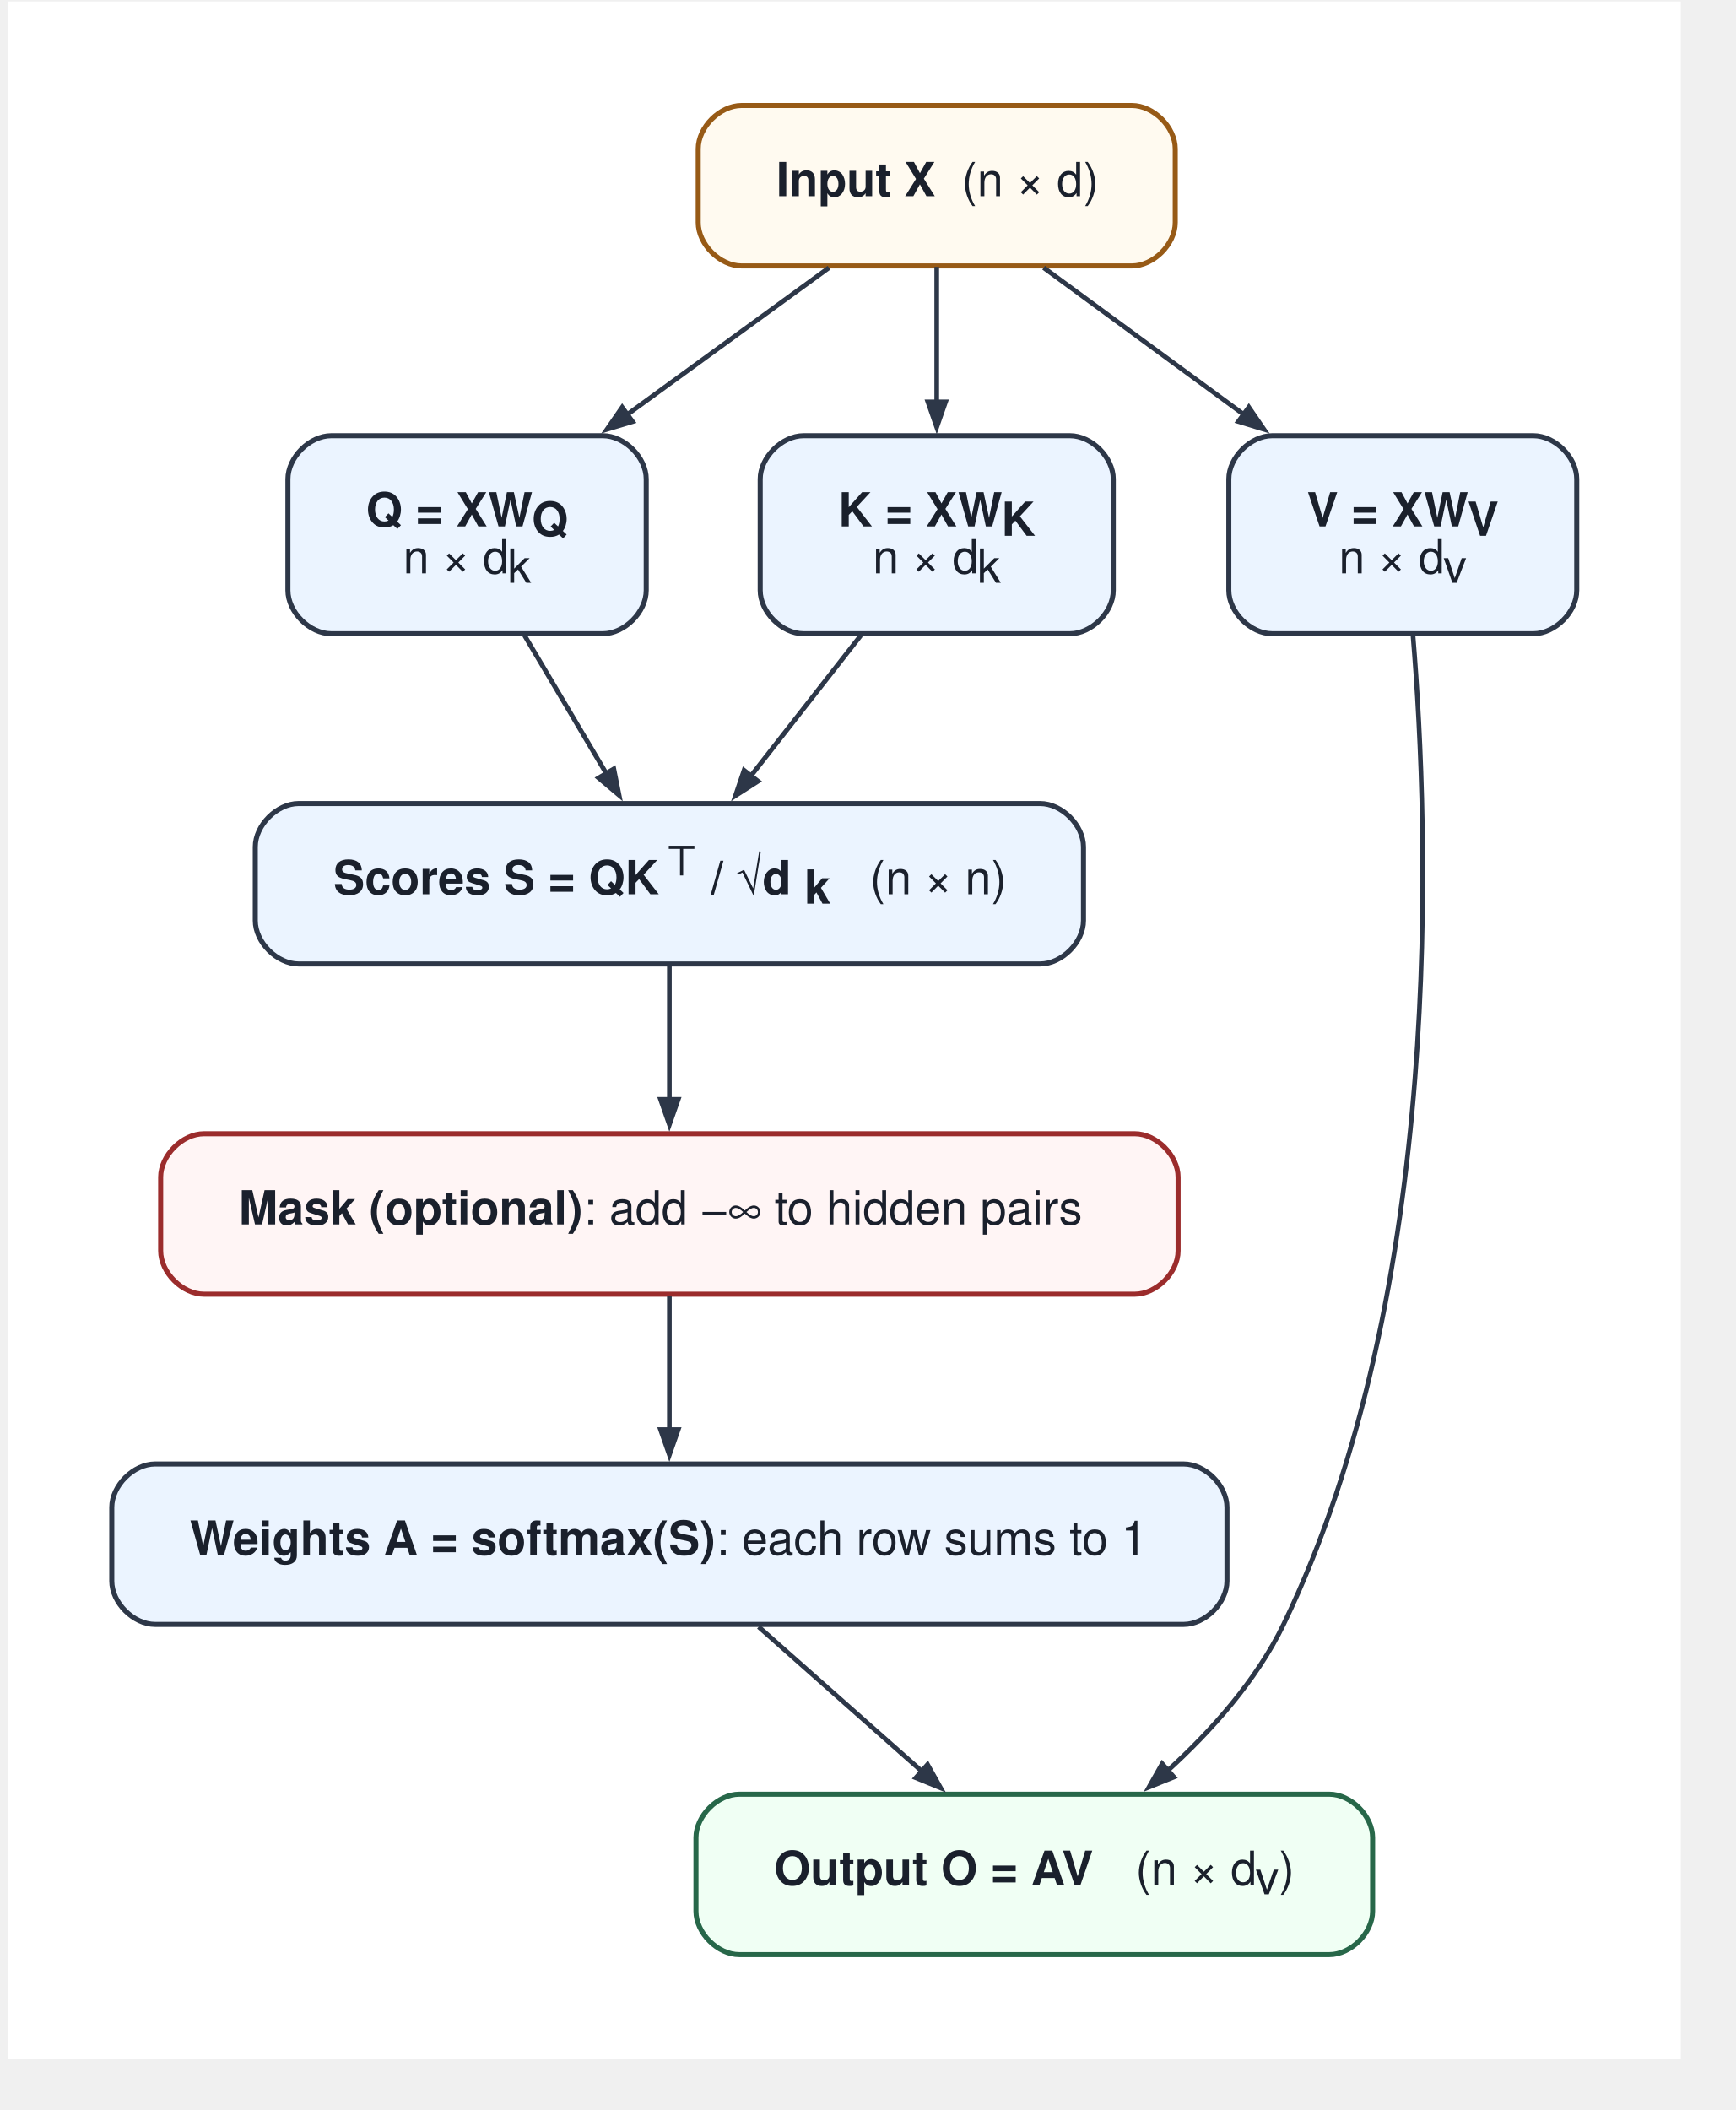
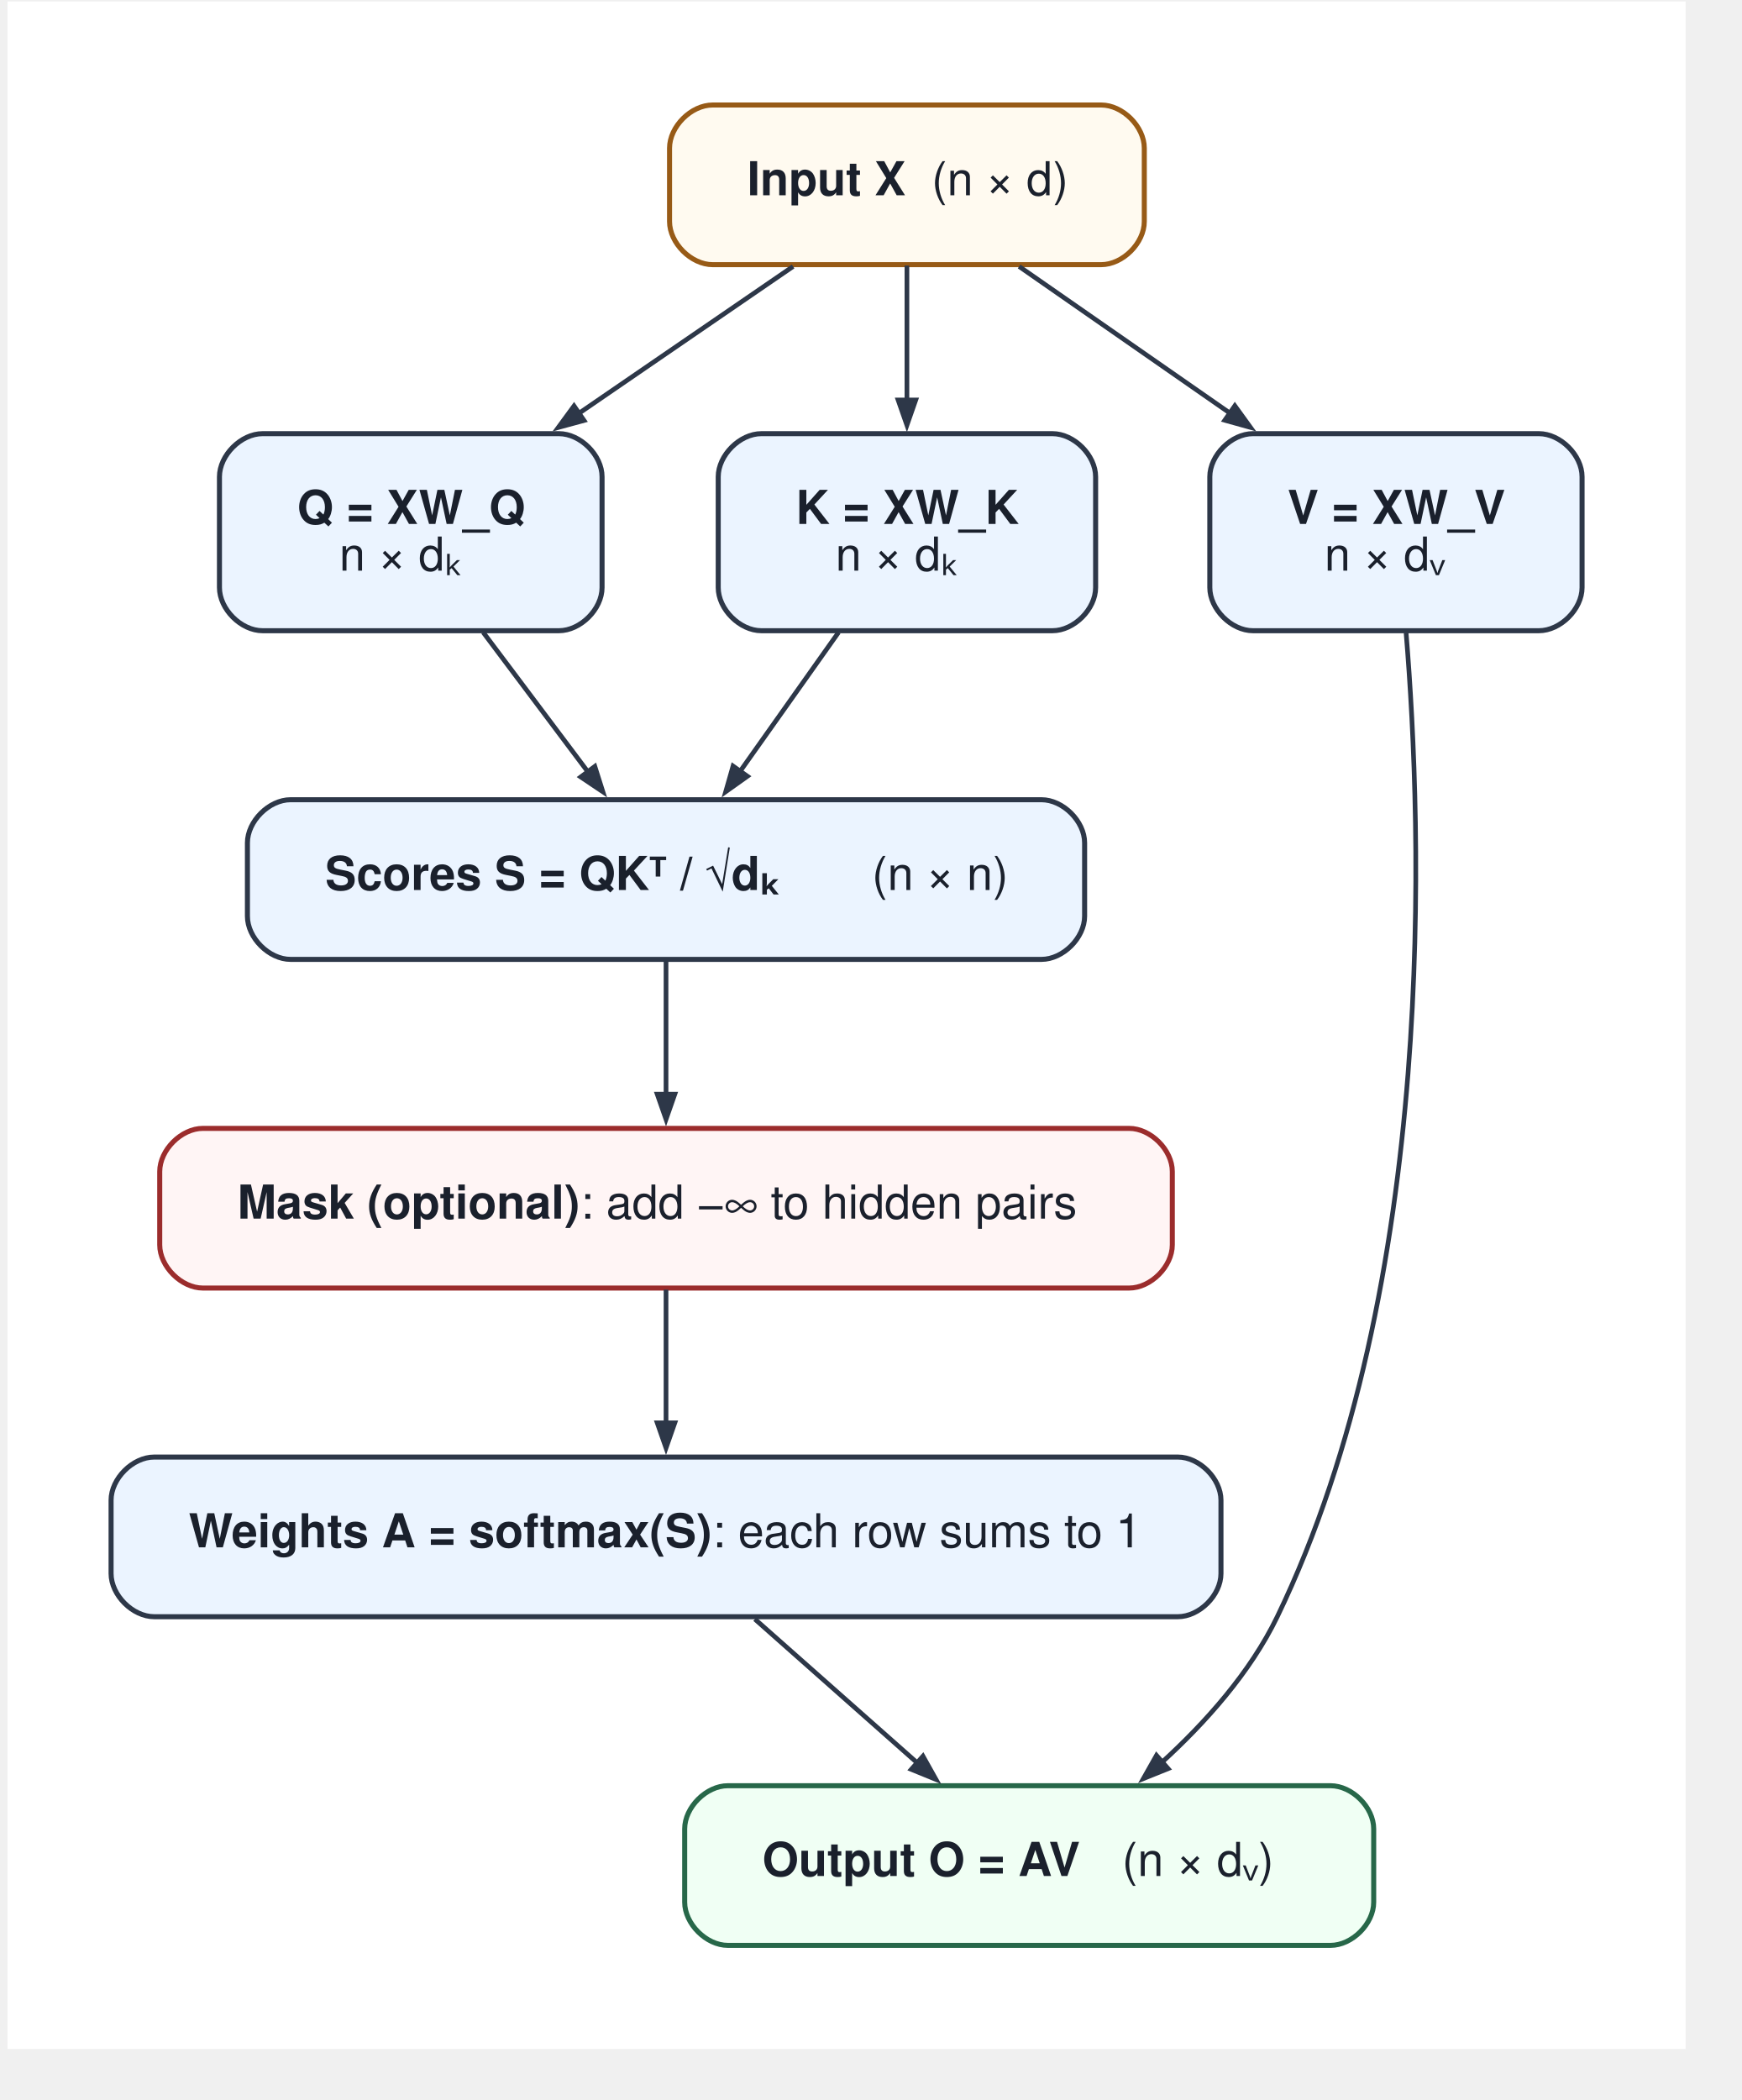
- <svg xmlns="http://www.w3.org/2000/svg" width="492" height="598" viewBox="14.00 14.00 477.00 584.00">
+ <svg xmlns="http://www.w3.org/2000/svg" width="496" height="598" viewBox="14.00 14.00 481.00 584.00">
  <g id="graph0" class="graph" transform="scale(1 1) rotate(0) translate(43.2 555)">
-     <polygon fill="#ffffff" stroke="none" points="-28.8,28.8 -28.8,-540.6 434.29,-540.6 434.29,28.8 -28.8,28.8" />
+     <polygon fill="#ffffff" stroke="none" points="-28.8,28.8 -28.8,-540.6 437.91,-540.6 437.91,28.8 -28.8,28.8" />
    <g id="node1" class="node">
-       <path fill="#fffaf0" stroke="#975a16" stroke-width="1.4" d="M282.36,-511.8C282.36,-511.8 174.32,-511.8 174.32,-511.8 168.32,-511.8 162.32,-505.8 162.32,-499.8 162.32,-499.8 162.32,-479.4 162.32,-479.4 162.32,-473.4 168.32,-467.4 174.32,-467.4 174.32,-467.4 282.36,-467.4 282.36,-467.4 288.36,-467.4 294.36,-473.4 294.36,-479.4 294.36,-479.4 294.36,-499.8 294.36,-499.8 294.36,-505.8 288.36,-511.8 282.36,-511.8" />
-       <text xml:space="preserve" text-anchor="start" x="183.92" y="-486.7" font-family="Helvetica,sans-Serif" font-weight="bold" font-size="13.00" fill="#1a202c">Input X</text>
-       <text xml:space="preserve" text-anchor="start" x="227.97" y="-486.7" font-family="Helvetica,sans-Serif" font-size="13.00" fill="#1a202c">  (n × d)</text>
+       <path fill="#fffaf0" stroke="#975a16" stroke-width="1.4" d="M275.36,-511.8C275.36,-511.8 167.32,-511.8 167.32,-511.8 161.32,-511.8 155.32,-505.8 155.32,-499.8 155.32,-499.8 155.32,-479.4 155.32,-479.4 155.32,-473.4 161.32,-467.4 167.32,-467.4 167.32,-467.4 275.36,-467.4 275.36,-467.4 281.36,-467.4 287.36,-473.4 287.36,-479.4 287.36,-479.4 287.36,-499.8 287.36,-499.8 287.36,-505.8 281.36,-511.8 275.36,-511.8" />
+       <text xml:space="preserve" text-anchor="start" x="176.92" y="-486.7" font-family="Helvetica,sans-Serif" font-weight="bold" font-size="13.00" fill="#1a202c">Input X</text>
+       <text xml:space="preserve" text-anchor="start" x="220.97" y="-486.7" font-family="Helvetica,sans-Serif" font-size="13.00" fill="#1a202c">  (n × d)</text>
    </g>
    <g id="node2" class="node">
-       <path fill="#ebf4ff" stroke="#2d3748" stroke-width="1.4" d="M135.93,-420.4C135.93,-420.4 60.75,-420.4 60.75,-420.4 54.75,-420.4 48.75,-414.4 48.75,-408.4 48.75,-408.4 48.75,-377.6 48.75,-377.6 48.75,-371.6 54.75,-365.6 60.75,-365.6 60.75,-365.6 135.93,-365.6 135.93,-365.6 141.93,-365.6 147.93,-371.6 147.93,-377.6 147.93,-377.6 147.93,-408.4 147.93,-408.4 147.93,-414.4 141.93,-420.4 135.93,-420.4" />
-       <text xml:space="preserve" text-anchor="start" x="70.35" y="-395.3" font-family="Helvetica,sans-Serif" font-weight="bold" font-size="13.00" fill="#1a202c">Q = XW</text>
-       <text xml:space="preserve" text-anchor="start" x="116.22" y="-395.3" font-family="Helvetica,sans-Serif" font-weight="bold" baseline-shift="sub" font-size="13.00" fill="#1a202c">Q</text>
-       <text xml:space="preserve" text-anchor="start" x="80.64" y="-382.3" font-family="Helvetica,sans-Serif" font-size="13.00" fill="#1a202c">n × d</text>
-       <text xml:space="preserve" text-anchor="start" x="109.55" y="-382.3" font-family="Helvetica,sans-Serif" baseline-shift="sub" font-size="13.00" fill="#1a202c">k</text>
+       <path fill="#ebf4ff" stroke="#2d3748" stroke-width="1.4" d="M124.55,-420.4C124.55,-420.4 42.14,-420.4 42.14,-420.4 36.14,-420.4 30.14,-414.4 30.14,-408.4 30.14,-408.4 30.14,-377.6 30.14,-377.6 30.14,-371.6 36.14,-365.6 42.14,-365.6 42.14,-365.6 124.55,-365.6 124.55,-365.6 130.55,-365.6 136.55,-371.6 136.55,-377.6 136.55,-377.6 136.55,-408.4 136.55,-408.4 136.55,-414.4 130.55,-420.4 124.55,-420.4" />
+       <text xml:space="preserve" text-anchor="start" x="51.74" y="-395.3" font-family="Helvetica,sans-Serif" font-weight="bold" font-size="13.00" fill="#1a202c">Q = XW_Q</text>
+       <text xml:space="preserve" text-anchor="start" x="63.47" y="-382.3" font-family="Helvetica,sans-Serif" font-size="13.00" fill="#1a202c">n × dₖ</text>
    </g>
    <g id="edge1" class="edge">
-       <path fill="none" stroke="#2d3748" stroke-width="1.3" d="M198.52,-466.9C181.97,-454.86 161.08,-439.65 142.66,-426.25" />
-       <polygon fill="#2d3748" stroke="#2d3748" stroke-width="1.3" points="144.16,-424.31 137.06,-422.17 141.28,-428.27 144.16,-424.31" />
+       <path fill="none" stroke="#2d3748" stroke-width="1.3" d="M189.68,-466.9C172.04,-454.8 149.74,-439.52 130.13,-426.07" />
+       <polygon fill="#2d3748" stroke="#2d3748" stroke-width="1.3" points="131.54,-424.07 124.38,-422.13 128.76,-428.11 131.54,-424.07" />
    </g>
    <g id="node3" class="node">
-       <path fill="#ebf4ff" stroke="#2d3748" stroke-width="1.4" d="M265.21,-420.4C265.21,-420.4 191.48,-420.4 191.48,-420.4 185.48,-420.4 179.48,-414.4 179.48,-408.4 179.48,-408.4 179.48,-377.6 179.48,-377.6 179.48,-371.6 185.48,-365.6 191.48,-365.6 191.48,-365.6 265.21,-365.6 265.21,-365.6 271.21,-365.6 277.21,-371.6 277.21,-377.6 277.21,-377.6 277.21,-408.4 277.21,-408.4 277.21,-414.4 271.21,-420.4 265.21,-420.4" />
-       <text xml:space="preserve" text-anchor="start" x="201.08" y="-395.3" font-family="Helvetica,sans-Serif" font-weight="bold" font-size="13.00" fill="#1a202c">K = XW</text>
-       <text xml:space="preserve" text-anchor="start" x="246.22" y="-395.3" font-family="Helvetica,sans-Serif" font-weight="bold" baseline-shift="sub" font-size="13.00" fill="#1a202c">K</text>
-       <text xml:space="preserve" text-anchor="start" x="210.64" y="-382.3" font-family="Helvetica,sans-Serif" font-size="13.00" fill="#1a202c">n × d</text>
-       <text xml:space="preserve" text-anchor="start" x="239.55" y="-382.3" font-family="Helvetica,sans-Serif" baseline-shift="sub" font-size="13.00" fill="#1a202c">k</text>
+       <path fill="#ebf4ff" stroke="#2d3748" stroke-width="1.4" d="M261.82,-420.4C261.82,-420.4 180.86,-420.4 180.86,-420.4 174.86,-420.4 168.86,-414.4 168.86,-408.4 168.86,-408.4 168.86,-377.6 168.86,-377.6 168.86,-371.6 174.86,-365.6 180.86,-365.6 180.86,-365.6 261.82,-365.6 261.82,-365.6 267.82,-365.6 273.82,-371.6 273.82,-377.6 273.82,-377.6 273.82,-408.4 273.82,-408.4 273.82,-414.4 267.82,-420.4 261.82,-420.4" />
+       <text xml:space="preserve" text-anchor="start" x="190.46" y="-395.3" font-family="Helvetica,sans-Serif" font-weight="bold" font-size="13.00" fill="#1a202c">K = XW_K</text>
+       <text xml:space="preserve" text-anchor="start" x="201.47" y="-382.3" font-family="Helvetica,sans-Serif" font-size="13.00" fill="#1a202c">n × dₖ</text>
    </g>
    <g id="edge2" class="edge">
-       <path fill="none" stroke="#2d3748" stroke-width="1.3" d="M228.34,-467.13C228.34,-456.08 228.34,-442.31 228.34,-429.71" />
-       <polygon fill="#2d3748" stroke="#2d3748" stroke-width="1.3" points="230.79,-429.76 228.34,-422.76 225.89,-429.76 230.79,-429.76" />
+       <path fill="none" stroke="#2d3748" stroke-width="1.3" d="M221.34,-467.13C221.34,-456.08 221.34,-442.31 221.34,-429.71" />
+       <polygon fill="#2d3748" stroke="#2d3748" stroke-width="1.3" points="223.79,-429.76 221.34,-422.76 218.89,-429.76 223.79,-429.76" />
    </g>
    <g id="node4" class="node">
-       <path fill="#ebf4ff" stroke="#2d3748" stroke-width="1.4" d="M393.49,-420.4C393.49,-420.4 321.19,-420.4 321.19,-420.4 315.19,-420.4 309.19,-414.4 309.19,-408.4 309.19,-408.4 309.19,-377.6 309.19,-377.6 309.19,-371.6 315.19,-365.6 321.19,-365.6 321.19,-365.6 393.49,-365.6 393.49,-365.6 399.49,-365.6 405.49,-371.6 405.49,-377.6 405.49,-377.6 405.49,-408.4 405.49,-408.4 405.49,-414.4 399.49,-420.4 393.49,-420.4" />
-       <text xml:space="preserve" text-anchor="start" x="330.79" y="-395.3" font-family="Helvetica,sans-Serif" font-weight="bold" font-size="13.00" fill="#1a202c">V = XW</text>
-       <text xml:space="preserve" text-anchor="start" x="375.22" y="-395.3" font-family="Helvetica,sans-Serif" font-weight="bold" baseline-shift="sub" font-size="13.00" fill="#1a202c">V</text>
-       <text xml:space="preserve" text-anchor="start" x="339.64" y="-382.3" font-family="Helvetica,sans-Serif" font-size="13.00" fill="#1a202c">n × d</text>
-       <text xml:space="preserve" text-anchor="start" x="368.55" y="-382.3" font-family="Helvetica,sans-Serif" baseline-shift="sub" font-size="13.00" fill="#1a202c">v</text>
+       <path fill="#ebf4ff" stroke="#2d3748" stroke-width="1.4" d="M397.11,-420.4C397.11,-420.4 317.58,-420.4 317.58,-420.4 311.58,-420.4 305.58,-414.4 305.58,-408.4 305.58,-408.4 305.58,-377.6 305.58,-377.6 305.58,-371.6 311.58,-365.6 317.58,-365.6 317.58,-365.6 397.11,-365.6 397.11,-365.6 403.11,-365.6 409.11,-371.6 409.11,-377.6 409.11,-377.6 409.11,-408.4 409.11,-408.4 409.11,-414.4 403.11,-420.4 397.11,-420.4" />
+       <text xml:space="preserve" text-anchor="start" x="327.18" y="-395.3" font-family="Helvetica,sans-Serif" font-weight="bold" font-size="13.00" fill="#1a202c">V = XW_V</text>
+       <text xml:space="preserve" text-anchor="start" x="337.47" y="-382.3" font-family="Helvetica,sans-Serif" font-size="13.00" fill="#1a202c">n × dᵥ</text>
    </g>
    <g id="edge3" class="edge">
-       <path fill="none" stroke="#2d3748" stroke-width="1.3" d="M257.94,-466.9C274.35,-454.86 295.09,-439.65 313.37,-426.25" />
-       <polygon fill="#2d3748" stroke="#2d3748" stroke-width="1.3" points="314.72,-428.3 318.91,-422.18 311.82,-424.34 314.72,-428.3" />
+       <path fill="none" stroke="#2d3748" stroke-width="1.3" d="M252.54,-466.9C269.93,-454.8 291.9,-439.52 311.24,-426.07" />
+       <polygon fill="#2d3748" stroke="#2d3748" stroke-width="1.3" points="312.54,-428.15 316.89,-422.14 309.74,-424.13 312.54,-428.15" />
    </g>
    <g id="node5" class="node">
-       <path fill="#ebf4ff" stroke="#2d3748" stroke-width="1.4" d="M256.96,-318.6C256.96,-318.6 51.72,-318.6 51.72,-318.6 45.72,-318.6 39.72,-312.6 39.72,-306.6 39.72,-306.6 39.72,-286.2 39.72,-286.2 39.72,-280.2 45.72,-274.2 51.72,-274.2 51.72,-274.2 256.96,-274.2 256.96,-274.2 262.96,-274.2 268.96,-280.2 268.96,-286.2 268.96,-286.2 268.96,-306.6 268.96,-306.6 268.96,-312.6 262.96,-318.6 256.96,-318.6" />
-       <text xml:space="preserve" text-anchor="start" x="61.32" y="-293.5" font-family="Helvetica,sans-Serif" font-weight="bold" font-size="13.00" fill="#1a202c">Scores S = QK</text>
-       <text xml:space="preserve" text-anchor="start" x="151.28" y="-293.5" font-family="Helvetica,sans-Serif" font-weight="bold" baseline-shift="super" font-size="13.00" fill="#1a202c">⊤</text>
-       <text xml:space="preserve" text-anchor="start" x="162.12" y="-293.5" font-family="Helvetica,sans-Serif" font-weight="bold" font-size="13.00" fill="#1a202c"> / √d</text>
-       <text xml:space="preserve" text-anchor="start" x="191.73" y="-293.5" font-family="Helvetica,sans-Serif" font-weight="bold" baseline-shift="sub" font-size="13.00" fill="#1a202c">k</text>
-       <text xml:space="preserve" text-anchor="start" x="198.96" y="-293.5" font-family="Helvetica,sans-Serif" font-size="13.00" fill="#1a202c">   (n × n)</text>
+       <path fill="#ebf4ff" stroke="#2d3748" stroke-width="1.4" d="M258.76,-318.6C258.76,-318.6 49.92,-318.6 49.92,-318.6 43.92,-318.6 37.92,-312.6 37.92,-306.6 37.92,-306.6 37.92,-286.2 37.92,-286.2 37.92,-280.2 43.92,-274.2 49.92,-274.2 49.92,-274.2 258.76,-274.2 258.76,-274.2 264.76,-274.2 270.76,-280.2 270.76,-286.2 270.76,-286.2 270.76,-306.6 270.76,-306.6 270.76,-312.6 264.76,-318.6 258.76,-318.6" />
+       <text xml:space="preserve" text-anchor="start" x="59.52" y="-293.5" font-family="Helvetica,sans-Serif" font-weight="bold" font-size="13.00" fill="#1a202c">Scores S = QKᵀ / √dₖ</text>
+       <text xml:space="preserve" text-anchor="start" x="200.76" y="-293.5" font-family="Helvetica,sans-Serif" font-size="13.00" fill="#1a202c">   (n × n)</text>
    </g>
    <g id="edge4" class="edge">
-       <path fill="none" stroke="#2d3748" stroke-width="1.3" d="M114.24,-365.14C121.36,-353.11 129.78,-338.89 137.06,-326.6" />
-       <polygon fill="#2d3748" stroke="#2d3748" stroke-width="1.3" points="138.96,-328.19 140.42,-320.92 134.75,-325.69 138.96,-328.19" />
+       <path fill="none" stroke="#2d3748" stroke-width="1.3" d="M103.5,-365.14C112.61,-353 123.4,-338.62 132.69,-326.25" />
+       <polygon fill="#2d3748" stroke="#2d3748" stroke-width="1.3" points="134.54,-327.87 136.78,-320.8 130.62,-324.93 134.54,-327.87" />
    </g>
    <g id="edge5" class="edge">
-       <path fill="none" stroke="#2d3748" stroke-width="1.3" d="M207.33,-365.14C197.83,-353 186.59,-338.62 176.91,-326.25" />
-       <polygon fill="#2d3748" stroke="#2d3748" stroke-width="1.3" points="178.87,-324.78 172.63,-320.78 175.01,-327.8 178.87,-324.78" />
+       <path fill="none" stroke="#2d3748" stroke-width="1.3" d="M202.32,-365.14C193.72,-353 183.54,-338.62 174.77,-326.25" />
+       <polygon fill="#2d3748" stroke="#2d3748" stroke-width="1.3" points="176.98,-325.13 170.94,-320.83 172.98,-327.96 176.98,-325.13" />
    </g>
    <g id="node8" class="node">
-       <path fill="#f0fff4" stroke="#276749" stroke-width="1.4" d="M336.99,-44.4C336.99,-44.4 173.7,-44.4 173.7,-44.4 167.7,-44.4 161.7,-38.4 161.7,-32.4 161.7,-32.4 161.7,-12 161.7,-12 161.7,-6 167.7,0 173.7,0 173.7,0 336.99,0 336.99,0 342.99,0 348.99,-6 348.99,-12 348.99,-12 348.99,-32.4 348.99,-32.4 348.99,-38.4 342.99,-44.4 336.99,-44.4" />
-       <text xml:space="preserve" text-anchor="start" x="183.3" y="-19.3" font-family="Helvetica,sans-Serif" font-weight="bold" font-size="13.00" fill="#1a202c">Output O = AV</text>
-       <text xml:space="preserve" text-anchor="start" x="272.49" y="-19.3" font-family="Helvetica,sans-Serif" font-size="13.00" fill="#1a202c">   (n × d</text>
-       <text xml:space="preserve" text-anchor="start" x="316.56" y="-19.3" font-family="Helvetica,sans-Serif" baseline-shift="sub" font-size="13.00" fill="#1a202c">v</text>
-       <text xml:space="preserve" text-anchor="start" x="323.06" y="-19.3" font-family="Helvetica,sans-Serif" font-size="13.00" fill="#1a202c">)</text>
+       <path fill="#f0fff4" stroke="#276749" stroke-width="1.4" d="M339.16,-44.4C339.16,-44.4 171.53,-44.4 171.53,-44.4 165.53,-44.4 159.53,-38.4 159.53,-32.4 159.53,-32.4 159.53,-12 159.53,-12 159.53,-6 165.53,0 171.53,0 171.53,0 339.16,0 339.16,0 345.16,0 351.16,-6 351.16,-12 351.16,-12 351.16,-32.4 351.16,-32.4 351.16,-38.4 345.16,-44.4 339.16,-44.4" />
+       <text xml:space="preserve" text-anchor="start" x="181.13" y="-19.3" font-family="Helvetica,sans-Serif" font-weight="bold" font-size="13.00" fill="#1a202c">Output O = AV</text>
+       <text xml:space="preserve" text-anchor="start" x="270.32" y="-19.3" font-family="Helvetica,sans-Serif" font-size="13.00" fill="#1a202c">   (n × dᵥ)</text>
    </g>
    <g id="edge9" class="edge">
      <path fill="none" stroke="#2d3748" stroke-width="1.3" d="M360.17,-365.05C364.7,-310.39 369.01,-183.81 324.34,-91.4 316.85,-75.9 304.35,-61.91 292.02,-50.69" />
      <polygon fill="#2d3748" stroke="#2d3748" stroke-width="1.3" points="293.98,-49.15 287.1,-46.38 290.75,-52.84 293.98,-49.15" />
    </g>
    <g id="node6" class="node">
      <path fill="#fff5f5" stroke="#9b2c2c" stroke-width="1.4" d="M283.15,-227.2C283.15,-227.2 25.53,-227.2 25.53,-227.2 19.53,-227.2 13.53,-221.2 13.53,-215.2 13.53,-215.2 13.53,-194.8 13.53,-194.8 13.53,-188.8 19.53,-182.8 25.53,-182.8 25.53,-182.8 283.15,-182.8 283.15,-182.8 289.15,-182.8 295.15,-188.8 295.15,-194.8 295.15,-194.8 295.15,-215.2 295.15,-215.2 295.15,-221.2 289.15,-227.2 283.15,-227.2" />
      <text xml:space="preserve" text-anchor="start" x="35.13" y="-202.1" font-family="Helvetica,sans-Serif" font-weight="bold" font-size="13.00" fill="#1a202c">Mask (optional)</text>
      <text xml:space="preserve" text-anchor="start" x="130.47" y="-202.1" font-family="Helvetica,sans-Serif" font-size="13.00" fill="#1a202c">: add −∞ to hidden pairs</text>
    </g>
    <g id="edge6" class="edge">
      <path fill="none" stroke="#2d3748" stroke-width="1.3" d="M154.34,-273.76C154.34,-262.64 154.34,-248.9 154.34,-236.71" />
      <polygon fill="#2d3748" stroke="#2d3748" stroke-width="1.3" points="156.79,-236.72 154.34,-229.72 151.89,-236.72 156.79,-236.72" />
    </g>
    <g id="node7" class="node">
      <path fill="#ebf4ff" stroke="#2d3748" stroke-width="1.4" d="M296.68,-135.8C296.68,-135.8 12,-135.8 12,-135.8 6,-135.8 0,-129.8 0,-123.8 0,-123.8 0,-103.4 0,-103.4 0,-97.4 6,-91.4 12,-91.4 12,-91.4 296.68,-91.4 296.68,-91.4 302.68,-91.4 308.68,-97.4 308.68,-103.4 308.68,-103.4 308.68,-123.8 308.68,-123.8 308.68,-129.8 302.68,-135.8 296.68,-135.8" />
      <text xml:space="preserve" text-anchor="start" x="21.6" y="-110.7" font-family="Helvetica,sans-Serif" font-weight="bold" font-size="13.00" fill="#1a202c">Weights A = softmax(S)</text>
      <text xml:space="preserve" text-anchor="start" x="167.15" y="-110.7" font-family="Helvetica,sans-Serif" font-size="13.00" fill="#1a202c">: each row sums to 1</text>
    </g>
    <g id="edge7" class="edge">
      <path fill="none" stroke="#2d3748" stroke-width="1.3" d="M154.34,-182.36C154.34,-171.24 154.34,-157.5 154.34,-145.31" />
      <polygon fill="#2d3748" stroke="#2d3748" stroke-width="1.3" points="156.79,-145.32 154.34,-138.32 151.89,-145.32 156.79,-145.32" />
    </g>
    <g id="edge8" class="edge">
      <path fill="none" stroke="#2d3748" stroke-width="1.3" d="M179.05,-90.73C192.72,-78.63 209.85,-63.47 224.4,-50.59" />
      <polygon fill="#2d3748" stroke="#2d3748" stroke-width="1.3" points="225.8,-52.62 229.42,-46.15 222.55,-48.95 225.8,-52.62" />
    </g>
  </g>
</svg>
